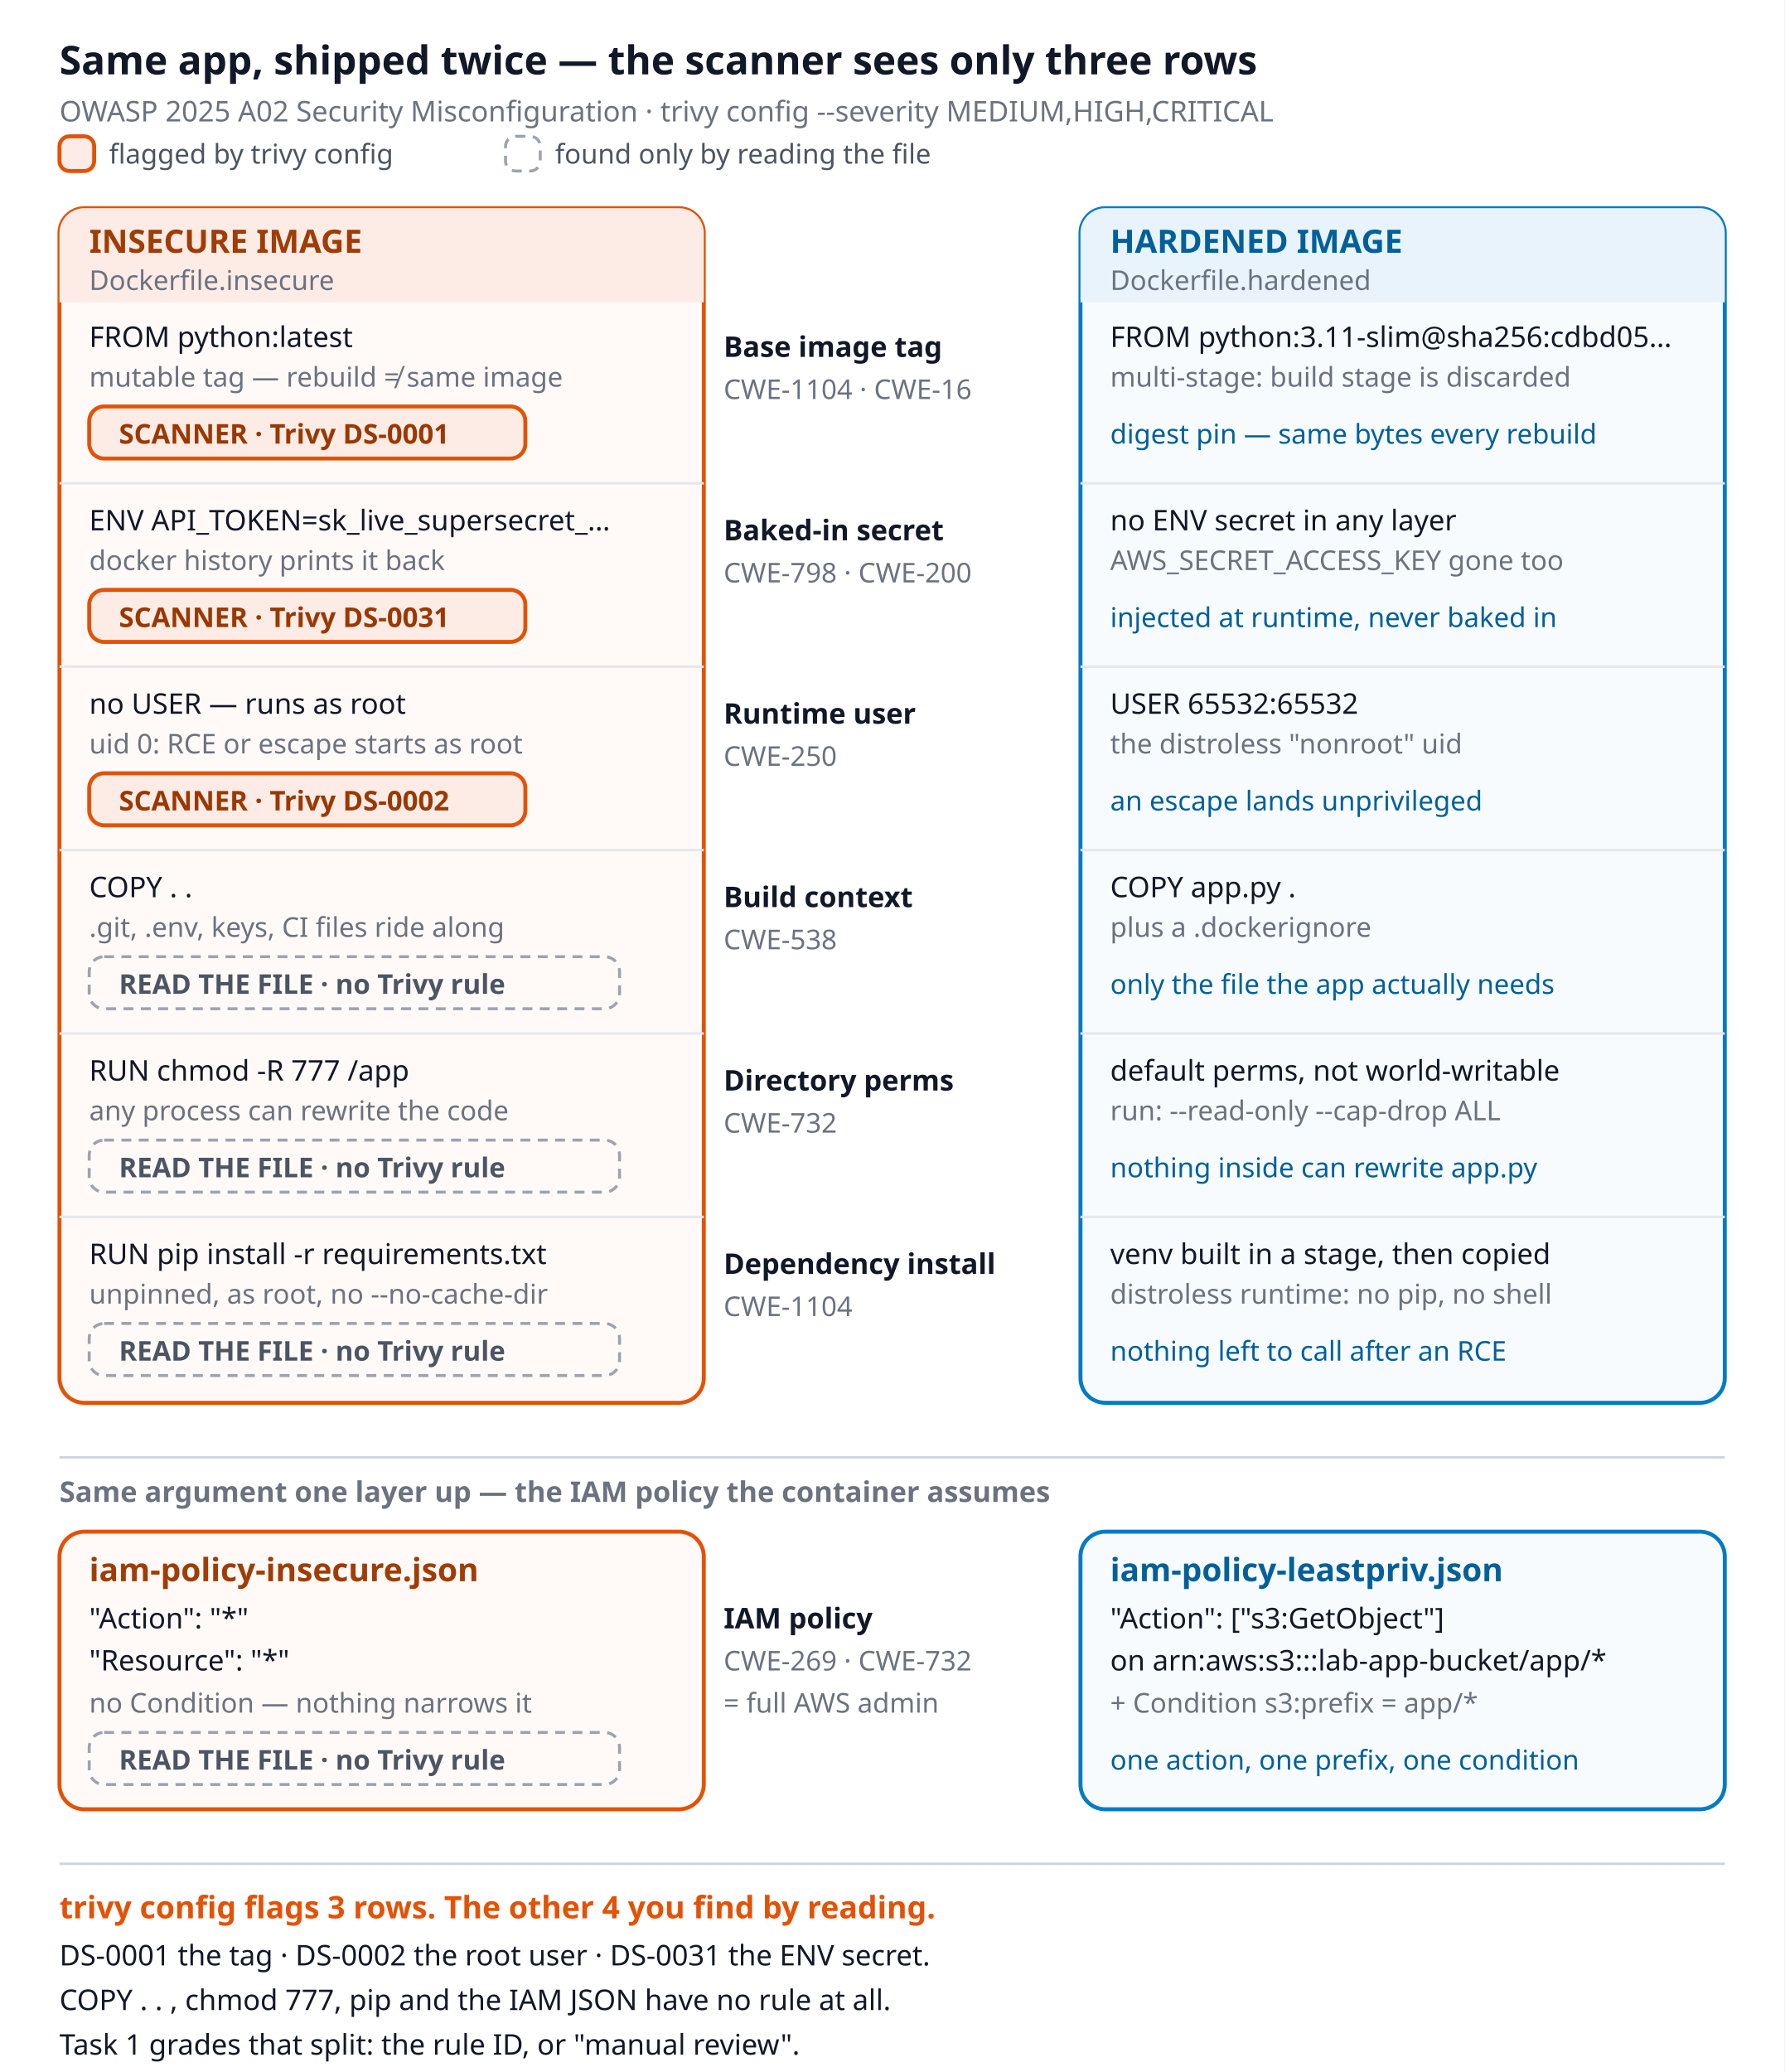
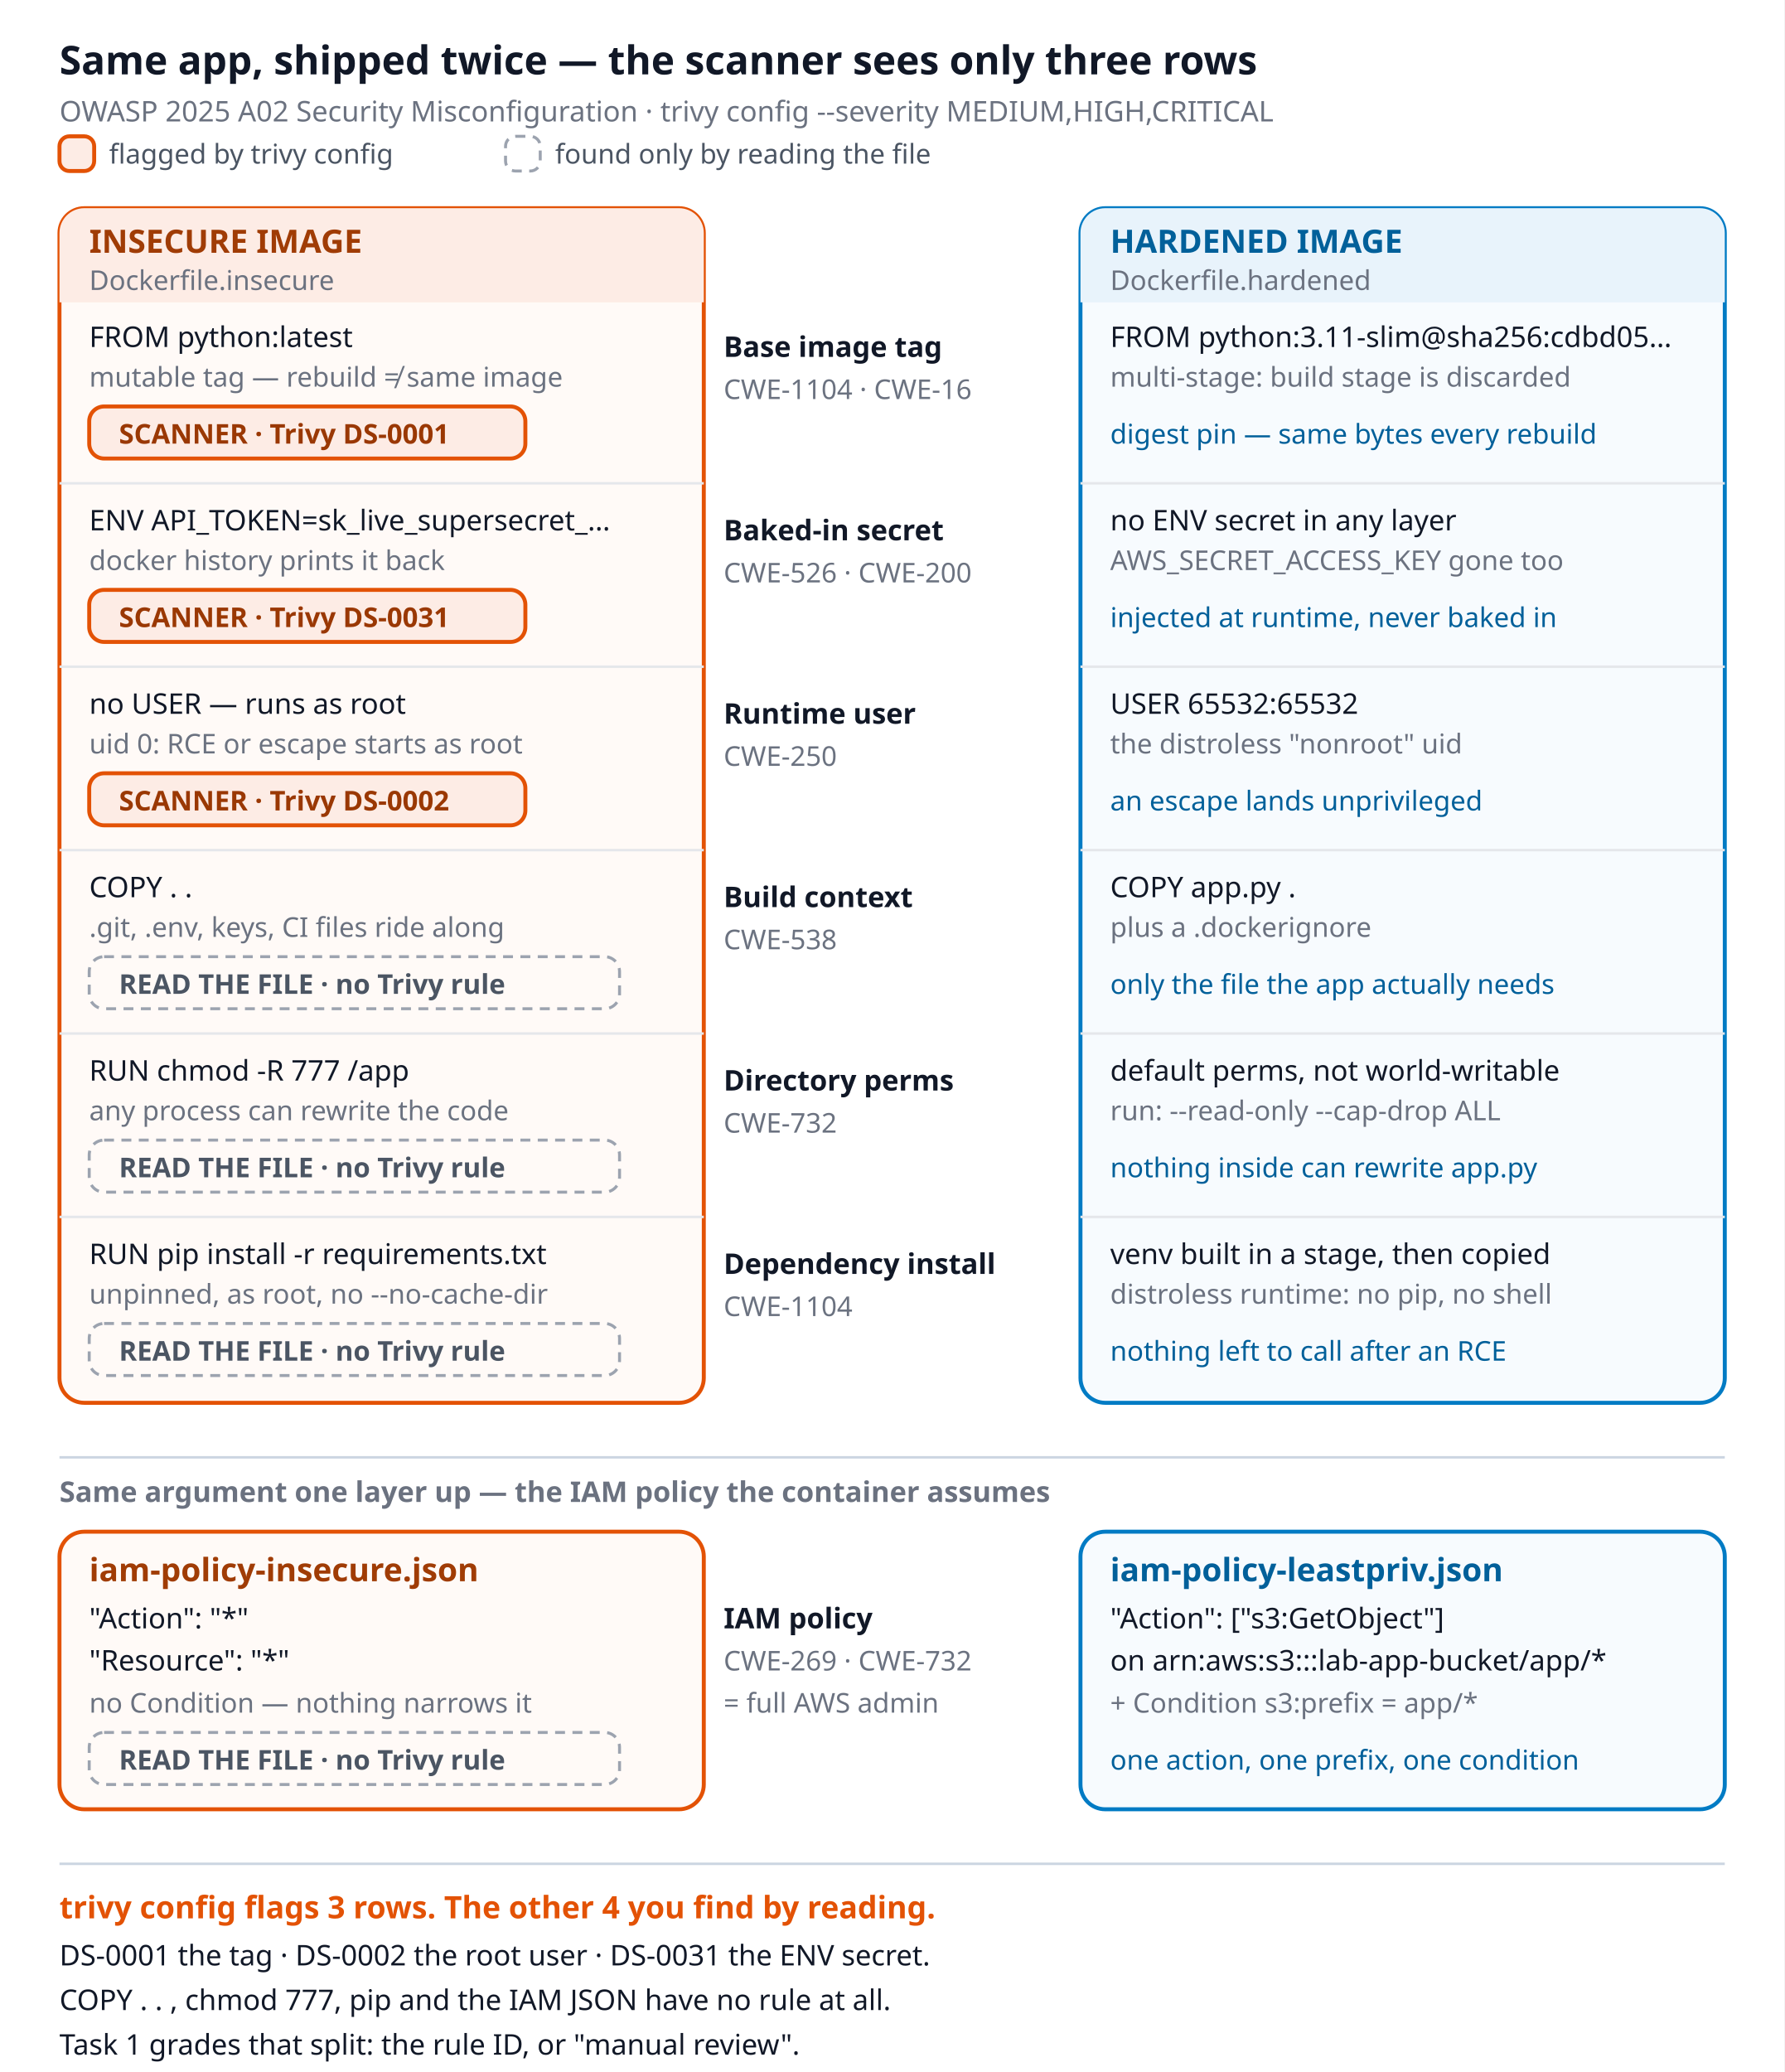
- <svg xmlns="http://www.w3.org/2000/svg" viewBox="0 0 720 836" role="img" aria-label="The same Week 13 app shipped twice, as two stacked container images side by side, with a label rail between them naming the concern and the CWE. The left stack is Dockerfile.insecure, the right stack is Dockerfile.hardened. Six image layers are compared. One, base image tag, CWE-1104 and CWE-16: insecure uses FROM python colon latest, a mutable tag, and Trivy config flags it as DS-0001; hardened uses FROM python 3.11-slim pinned by an at sha256 digest in a multi-stage build whose build stage is thrown away, so the same bytes come out of every rebuild. Two, baked-in secret, CWE-798 and CWE-200: insecure sets ENV API_TOKEN equals sk_live_supersecret, which docker history prints back, and Trivy flags it as DS-0031; hardened has no ENV secret in any layer, AWS_SECRET_ACCESS_KEY is gone too, and the value is injected at runtime instead. Three, runtime user, CWE-250: insecure has no USER directive so the container runs as uid 0, meaning remote code execution or a container escape starts as root, and Trivy flags it as DS-0002; hardened sets USER 65532 colon 65532, the distroless nonroot user, so an escape lands unprivileged. Four, build context, CWE-538: insecure runs COPY dot dot, dragging .git, .env, keys and CI files into the image, and there is no Trivy rule for it, you find it only by reading the file; hardened copies only app.py plus a .dockerignore. Five, directory permissions, CWE-732: insecure runs chmod -R 777 on slash app so any process in the container can rewrite the code, and again there is no Trivy rule; hardened keeps default permissions that are not world-writable and adds the runtime flags --read-only and --cap-drop ALL. Six, dependency install, CWE-1104: insecure runs pip install -r requirements.txt unpinned, as root, with no --no-cache-dir, and there is no Trivy rule; hardened builds a venv in a discarded build stage and copies it into a distroless runtime that ships neither pip nor a shell. Below the two images, the same argument one layer up in the cloud control plane: iam-policy-insecure.json grants Action star on Resource star with no Condition, which equals full AWS admin and which trivy config does not flag because it does not parse bare IAM JSON; iam-policy-leastpriv.json allows only s3:GetObject on arn:aws:s3:::lab-app-bucket/app/star plus a Condition on s3:prefix equals app slash star, that is one action, one prefix, one condition. The conclusion: trivy config flags three rows only, DS-0001 the unpinned tag, DS-0002 the root user and DS-0031 the secret in ENV. COPY dot dot, chmod 777, the unpinned pip install and the IAM JSON have no rule at all. Task 1 grades exactly that split: cite the rule ID where one exists, or write manual review, no Trivy rule.">
+ <svg xmlns="http://www.w3.org/2000/svg" viewBox="0 0 720 836" role="img" aria-label="The same Week 13 app shipped twice, as two stacked container images side by side, with a label rail between them naming the concern and the CWE. The left stack is Dockerfile.insecure, the right stack is Dockerfile.hardened. Six image layers are compared. One, base image tag, CWE-1104 and CWE-16: insecure uses FROM python colon latest, a mutable tag, and Trivy config flags it as DS-0001; hardened uses FROM python 3.11-slim pinned by an at sha256 digest in a multi-stage build whose build stage is thrown away, so the same bytes come out of every rebuild. Two, baked-in secret, CWE-526 and CWE-200: insecure sets ENV API_TOKEN equals sk_live_supersecret, which docker history prints back, and Trivy flags it as DS-0031; hardened has no ENV secret in any layer, AWS_SECRET_ACCESS_KEY is gone too, and the value is injected at runtime instead. Three, runtime user, CWE-250: insecure has no USER directive so the container runs as uid 0, meaning remote code execution or a container escape starts as root, and Trivy flags it as DS-0002; hardened sets USER 65532 colon 65532, the distroless nonroot user, so an escape lands unprivileged. Four, build context, CWE-538: insecure runs COPY dot dot, dragging .git, .env, keys and CI files into the image, and there is no Trivy rule for it, you find it only by reading the file; hardened copies only app.py plus a .dockerignore. Five, directory permissions, CWE-732: insecure runs chmod -R 777 on slash app so any process in the container can rewrite the code, and again there is no Trivy rule; hardened keeps default permissions that are not world-writable and adds the runtime flags --read-only and --cap-drop ALL. Six, dependency install, CWE-1104: insecure runs pip install -r requirements.txt unpinned, as root, with no --no-cache-dir, and there is no Trivy rule; hardened builds a venv in a discarded build stage and copies it into a distroless runtime that ships neither pip nor a shell. Below the two images, the same argument one layer up in the cloud control plane: iam-policy-insecure.json grants Action star on Resource star with no Condition, which equals full AWS admin and which trivy config does not flag because it does not parse bare IAM JSON; iam-policy-leastpriv.json allows only s3:GetObject on arn:aws:s3:::lab-app-bucket/app/star plus a Condition on s3:prefix equals app slash star, that is one action, one prefix, one condition. The conclusion: trivy config flags three rows only, DS-0001 the unpinned tag, DS-0002 the root user and DS-0031 the secret in ENV. COPY dot dot, chmod 777, the unpinned pip install and the IAM JSON have no rule at all. Task 1 grades exactly that split: cite the rule ID where one exists, or write manual review, no Trivy rule.">
  <style>
svg { font-family: system-ui, sans-serif; }
.bg      { fill: #ffffff; }
.h1      { fill: #111827; font-size: 16px; font-weight: 700; }
.h2      { fill: #6b7280; font-size: 11.5px; }
.leg     { fill: #4b5563; font-size: 11px; }

.frameA  { fill: #fffaf7; stroke: #E35205; stroke-width: 1.6; }
.frameB  { fill: #f7fbfe; stroke: #017BC4; stroke-width: 1.6; }
.bandA   { fill: #fdece5; }
.bandB   { fill: #e8f3fb; }
.capA    { fill: #a03c05; font-size: 13px; font-weight: 700; }
.capB    { fill: #01609a; font-size: 13px; font-weight: 700; }
.capf    { fill: #6b7280; font-size: 11px; }

.code    { fill: #111827; font-size: 11.5px; }
.sub     { fill: #6b7280; font-size: 11px; }
.note    { fill: #01609a; font-size: 11px; }
.concern { fill: #111827; font-size: 11.5px; font-weight: 700; }
.cwe     { fill: #6b7280; font-size: 11px; }
.rule    { stroke: #e5e7eb; stroke-width: 1; }
.hrule   { stroke: #cbd5e1; stroke-width: 1; }

.pillA   { fill: #fdece5; stroke: #E35205; stroke-width: 1.6; }
.pillAt  { fill: #9a3803; font-size: 11px; font-weight: 700; }
.pillB   { fill: none; stroke: #9ca3af; stroke-width: 1.2; stroke-dasharray: 4 3; }
.pillBt  { fill: #4b5563; font-size: 11px; font-weight: 700; }

.sect    { fill: #6b7280; font-size: 11.5px; font-weight: 700; }
.punch   { fill: #E35205; font-size: 12.5px; font-weight: 700; }
.punch2  { fill: #111827; font-size: 11.5px; }

@media (prefers-color-scheme: dark) {
  .bg      { fill: #0f1419; }
  .h1      { fill: #e5e7eb; }
  .h2      { fill: #9aa3ad; }
  .leg     { fill: #9aa3ad; }
  .frameA  { fill: #1d1410; stroke: #ff7a3d; }
  .frameB  { fill: #101d27; stroke: #4aa3dd; }
  .bandA   { fill: #3a1c10; }
  .bandB   { fill: #10293c; }
  .capA    { fill: #ff9f6e; }
  .capB    { fill: #4aa3dd; }
  .capf    { fill: #9aa3ad; }
  .code    { fill: #e5e7eb; }
  .sub     { fill: #9aa3ad; }
  .note    { fill: #4aa3dd; }
  .concern { fill: #e5e7eb; }
  .cwe     { fill: #9aa3ad; }
  .rule    { stroke: #2c3742; }
  .hrule   { stroke: #3b4756; }
  .pillA   { fill: #3a1c10; stroke: #ff7a3d; }
  .pillAt  { fill: #ff9f6e; }
  .pillB   { stroke: #6b7684; }
  .pillBt  { fill: #9aa3ad; }
  .sect    { fill: #9aa3ad; }
  .punch   { fill: #ff7a3d; }
  .punch2  { fill: #e5e7eb; }
}
</style>
  <rect class="bg" x="0" y="0" width="720" height="836" />
  <text class="h1" x="24" y="30">Same app, shipped twice — the scanner sees only three rows</text>
  <text class="h2" x="24" y="49">OWASP 2025 A02 Security Misconfiguration · trivy config --severity MEDIUM,HIGH,CRITICAL</text>
  <rect class="pillA" x="24" y="55" width="14" height="14" rx="4" />
  <text class="leg" x="44" y="66">flagged by trivy config</text>
  <rect class="pillB" x="204" y="55" width="14" height="14" rx="4" />
  <text class="leg" x="224" y="66">found only by reading the file</text>
  <rect class="frameA" x="24" y="84" width="260" height="482" rx="10" />
  <rect class="frameB" x="436" y="84" width="260" height="482" rx="10" />
  <path class="bandA" d="M24,94 a10,10 0 0 1 10,-10 h240 a10,10 0 0 1 10,10 v28 h-260 z" />
  <path class="bandB" d="M436,94 a10,10 0 0 1 10,-10 h240 a10,10 0 0 1 10,10 v28 h-260 z" />
  <text class="capA" x="36" y="102">INSECURE IMAGE</text>
  <text class="capf" x="36" y="117">Dockerfile.insecure</text>
  <text class="capB" x="448" y="102">HARDENED IMAGE</text>
  <text class="capf" x="448" y="117">Dockerfile.hardened</text>
  <line class="rule" x1="24" y1="195" x2="284" y2="195" />
  <line class="rule" x1="436" y1="195" x2="696" y2="195" />
  <line class="rule" x1="24" y1="269" x2="284" y2="269" />
  <line class="rule" x1="436" y1="269" x2="696" y2="269" />
  <line class="rule" x1="24" y1="343" x2="284" y2="343" />
  <line class="rule" x1="436" y1="343" x2="696" y2="343" />
  <line class="rule" x1="24" y1="417" x2="284" y2="417" />
  <line class="rule" x1="436" y1="417" x2="696" y2="417" />
  <line class="rule" x1="24" y1="491" x2="284" y2="491" />
  <line class="rule" x1="436" y1="491" x2="696" y2="491" />
  <text class="concern" x="292" y="144">Base image tag</text>
  <text class="cwe" x="292" y="161">CWE-1104 · CWE-16</text>
  <text class="code" x="36" y="140">FROM python:latest</text>
  <text class="sub" x="36" y="156">mutable tag — rebuild ≠ same image</text>
  <rect class="pillA" x="36" y="164" width="176" height="21" rx="6" />
  <text class="pillAt" x="48" y="179">SCANNER · Trivy DS-0001</text>
  <text class="code" x="448" y="140">FROM python:3.11-slim@sha256:cdbd05…</text>
  <text class="sub" x="448" y="156">multi-stage: build stage is discarded</text>
  <text class="note" x="448" y="179">digest pin — same bytes every rebuild</text>
  <text class="concern" x="292" y="218">Baked-in secret</text>
-   <text class="cwe" x="292" y="235">CWE-798 · CWE-200</text>
+   <text class="cwe" x="292" y="235">CWE-526 · CWE-200</text>
  <text class="code" x="36" y="214">ENV API_TOKEN=sk_live_supersecret_…</text>
  <text class="sub" x="36" y="230">docker history prints it back</text>
  <rect class="pillA" x="36" y="238" width="176" height="21" rx="6" />
  <text class="pillAt" x="48" y="253">SCANNER · Trivy DS-0031</text>
  <text class="code" x="448" y="214">no ENV secret in any layer</text>
  <text class="sub" x="448" y="230">AWS_SECRET_ACCESS_KEY gone too</text>
  <text class="note" x="448" y="253">injected at runtime, never baked in</text>
  <text class="concern" x="292" y="292">Runtime user</text>
  <text class="cwe" x="292" y="309">CWE-250</text>
  <text class="code" x="36" y="288">no USER — runs as root</text>
  <text class="sub" x="36" y="304">uid 0: RCE or escape starts as root</text>
  <rect class="pillA" x="36" y="312" width="176" height="21" rx="6" />
  <text class="pillAt" x="48" y="327">SCANNER · Trivy DS-0002</text>
  <text class="code" x="448" y="288">USER 65532:65532</text>
  <text class="sub" x="448" y="304">the distroless "nonroot" uid</text>
  <text class="note" x="448" y="327">an escape lands unprivileged</text>
  <text class="concern" x="292" y="366">Build context</text>
  <text class="cwe" x="292" y="383">CWE-538</text>
  <text class="code" x="36" y="362">COPY . .</text>
  <text class="sub" x="36" y="378">.git, .env, keys, CI files ride along</text>
  <rect class="pillB" x="36" y="386" width="214" height="21" rx="6" />
  <text class="pillBt" x="48" y="401">READ THE FILE · no Trivy rule</text>
  <text class="code" x="448" y="362">COPY app.py .</text>
  <text class="sub" x="448" y="378">plus a .dockerignore</text>
  <text class="note" x="448" y="401">only the file the app actually needs</text>
  <text class="concern" x="292" y="440">Directory perms</text>
  <text class="cwe" x="292" y="457">CWE-732</text>
  <text class="code" x="36" y="436">RUN chmod -R 777 /app</text>
  <text class="sub" x="36" y="452">any process can rewrite the code</text>
  <rect class="pillB" x="36" y="460" width="214" height="21" rx="6" />
  <text class="pillBt" x="48" y="475">READ THE FILE · no Trivy rule</text>
  <text class="code" x="448" y="436">default perms, not world-writable</text>
  <text class="sub" x="448" y="452">run: --read-only --cap-drop ALL</text>
  <text class="note" x="448" y="475">nothing inside can rewrite app.py</text>
  <text class="concern" x="292" y="514">Dependency install</text>
  <text class="cwe" x="292" y="531">CWE-1104</text>
  <text class="code" x="36" y="510">RUN pip install -r requirements.txt</text>
  <text class="sub" x="36" y="526">unpinned, as root, no --no-cache-dir</text>
  <rect class="pillB" x="36" y="534" width="214" height="21" rx="6" />
  <text class="pillBt" x="48" y="549">READ THE FILE · no Trivy rule</text>
  <text class="code" x="448" y="510">venv built in a stage, then copied</text>
  <text class="sub" x="448" y="526">distroless runtime: no pip, no shell</text>
  <text class="note" x="448" y="549">nothing left to call after an RCE</text>
  <line class="hrule" x1="24" y1="588" x2="696" y2="588" />
  <text class="sect" x="24" y="606">Same argument one layer up — the IAM policy the container assumes</text>
  <rect class="frameA" x="24" y="618" width="260" height="112" rx="10" />
  <rect class="frameB" x="436" y="618" width="260" height="112" rx="10" />
  <text class="concern" x="292" y="657">IAM policy</text>
  <text class="cwe" x="292" y="674">CWE-269 · CWE-732</text>
  <text class="cwe" x="292" y="691">= full AWS admin</text>
  <text class="capA" x="36" y="638">iam-policy-insecure.json</text>
  <text class="code" x="36" y="657">"Action": "*"</text>
  <text class="code" x="36" y="674">"Resource": "*"</text>
  <text class="sub" x="36" y="691">no Condition — nothing narrows it</text>
  <rect class="pillB" x="36" y="699" width="214" height="21" rx="6" />
  <text class="pillBt" x="48" y="714">READ THE FILE · no Trivy rule</text>
  <text class="capB" x="448" y="638">iam-policy-leastpriv.json</text>
  <text class="code" x="448" y="657">"Action": ["s3:GetObject"]</text>
  <text class="code" x="448" y="674">on arn:aws:s3:::lab-app-bucket/app/*</text>
  <text class="sub" x="448" y="691">+ Condition s3:prefix = app/*</text>
  <text class="note" x="448" y="714">one action, one prefix, one condition</text>
  <line class="hrule" x1="24" y1="752" x2="696" y2="752" />
  <text class="punch" x="24" y="774">trivy config flags 3 rows. The other 4 you find by reading.</text>
  <text class="punch2" x="24" y="793">DS-0001 the tag · DS-0002 the root user · DS-0031 the ENV secret.</text>
  <text class="punch2" x="24" y="811">COPY . . , chmod 777, pip and the IAM JSON have no rule at all.</text>
  <text class="punch2" x="24" y="829">Task 1 grades that split: the rule ID, or "manual review".</text>
</svg>
